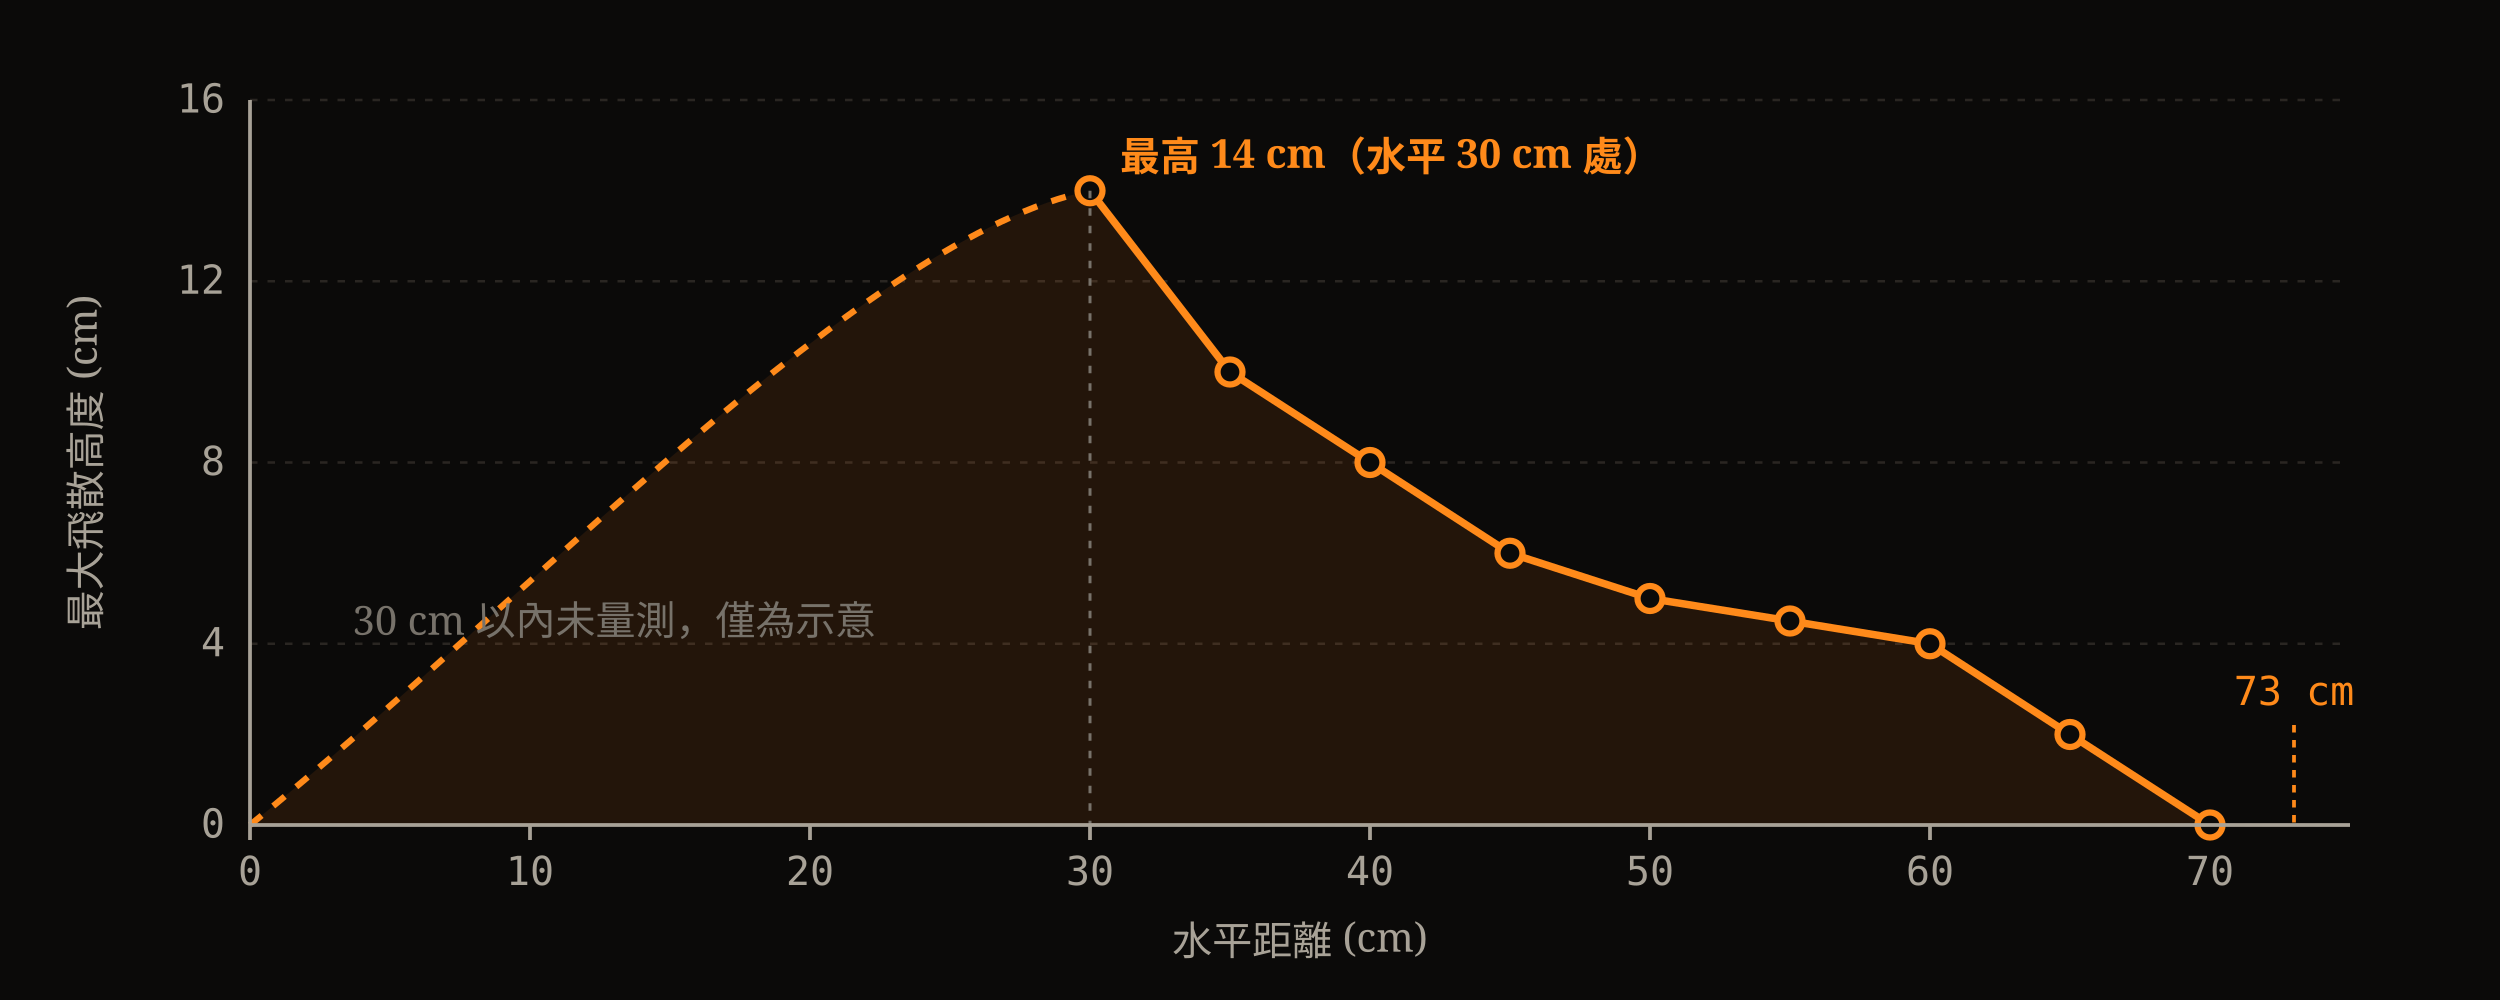
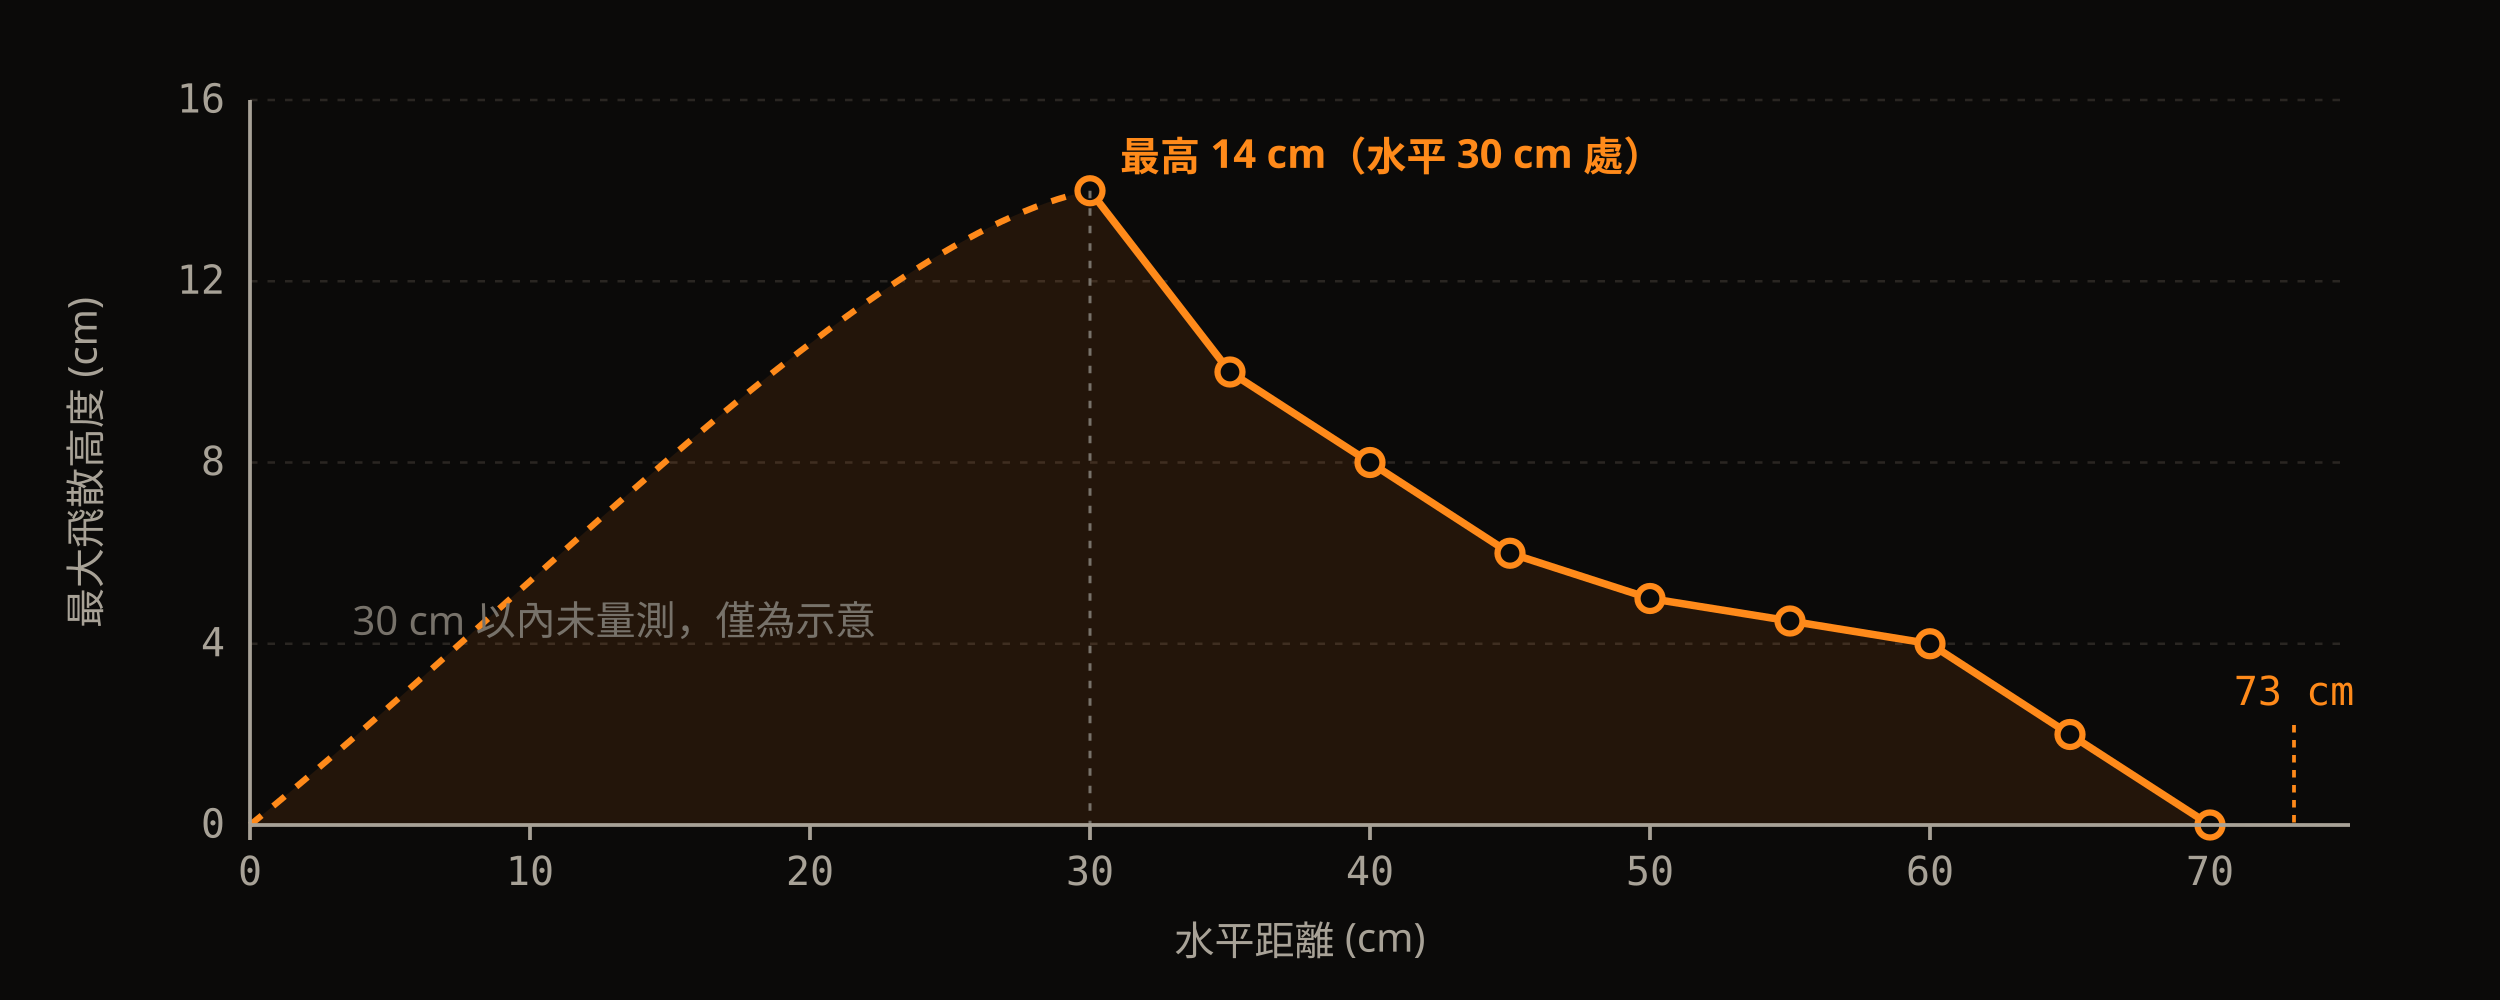
- <svg xmlns="http://www.w3.org/2000/svg" viewBox="0 0 1000 400" width="1000" height="400" font-family="'Noto Serif TC','Songti TC','PMingLiU',serif">
+ <svg xmlns="http://www.w3.org/2000/svg" viewBox="0 0 1000 400" width="1000" height="400" font-family="'Noto Sans TC','PingFang TC','Microsoft JhengHei',sans-serif">
  <style>text{fill:#f2efe8;font-size:16px}.m{fill:#a8a297}.f{fill:#77726a}.a{fill:#ff8a1a}.a2{fill:#ffb35c}.e{fill:#7fd6a4}.b{fill:#8fb8e8}.d{fill:#ff5a2e}.k{fill:#111}.mono{font-family:'JetBrains Mono',Consolas,monospace}.c{text-anchor:middle}.r{text-anchor:end}.bold{font-weight:700}</style>
  <defs>
    <pattern id="hA" width="9" height="9" patternUnits="userSpaceOnUse" patternTransform="rotate(45)">
      <rect width="9" height="9" fill="#ff8a1a" fill-opacity="0.1" />
      <line x1="0" y1="0" x2="0" y2="9" stroke="#ff8a1a" stroke-width="1.6" stroke-opacity="0.55" />
    </pattern>
    <pattern id="hG" width="9" height="9" patternUnits="userSpaceOnUse" patternTransform="rotate(45)">
      <rect width="9" height="9" fill="#a8a297" fill-opacity="0.06" />
      <line x1="0" y1="0" x2="0" y2="9" stroke="#a8a297" stroke-width="1.6" stroke-opacity="0.45" />
    </pattern>
    <pattern id="hE" width="9" height="9" patternUnits="userSpaceOnUse" patternTransform="rotate(45)">
      <rect width="9" height="9" fill="#7fd6a4" fill-opacity="0.08" />
      <line x1="0" y1="0" x2="0" y2="9" stroke="#7fd6a4" stroke-width="1.6" stroke-opacity="0.5" />
    </pattern>
    <marker id="mA" viewBox="0 0 10 10" refX="9" refY="5" markerWidth="7" markerHeight="7" orient="auto-start-reverse">
      <path d="M0,0L10,5L0,10z" fill="#ff8a1a" />
    </marker>
    <marker id="mM" viewBox="0 0 10 10" refX="9" refY="5" markerWidth="7" markerHeight="7" orient="auto-start-reverse">
      <path d="M0,0L10,5L0,10z" fill="#a8a297" />
    </marker>
    <marker id="mE" viewBox="0 0 10 10" refX="9" refY="5" markerWidth="7" markerHeight="7" orient="auto-start-reverse">
      <path d="M0,0L10,5L0,10z" fill="#7fd6a4" />
    </marker>
    <marker id="mF" viewBox="0 0 10 10" refX="9" refY="5" markerWidth="7" markerHeight="7" orient="auto-start-reverse">
      <path d="M0,0L10,5L0,10z" fill="#77726a" />
    </marker>
    <marker id="mB" viewBox="0 0 10 10" refX="9" refY="5" markerWidth="7" markerHeight="7" orient="auto-start-reverse">
      <path d="M0,0L10,5L0,10z" fill="#8fb8e8" />
    </marker>
    <marker id="mT" viewBox="0 0 10 10" refX="9" refY="5" markerWidth="7" markerHeight="7" orient="auto-start-reverse">
      <path d="M0,0L10,5L0,10z" fill="#f2efe8" />
    </marker>
  </defs>
  <rect width="1000" height="400" fill="#0b0a09" />
  <line x1="100" y1="330" x2="940" y2="330" stroke="#2a2622" stroke-width="1" stroke-dasharray="3 4" />
  <text x="90" y="335" class="m r mono" font-size="12">0</text>
  <line x1="100" y1="257.5" x2="940" y2="257.5" stroke="#2a2622" stroke-width="1" stroke-dasharray="3 4" />
  <text x="90" y="262.5" class="m r mono" font-size="12">4</text>
  <line x1="100" y1="185" x2="940" y2="185" stroke="#2a2622" stroke-width="1" stroke-dasharray="3 4" />
  <text x="90" y="190" class="m r mono" font-size="12">8</text>
  <line x1="100" y1="112.5" x2="940" y2="112.5" stroke="#2a2622" stroke-width="1" stroke-dasharray="3 4" />
  <text x="90" y="117.5" class="m r mono" font-size="12">12</text>
  <line x1="100" y1="40" x2="940" y2="40" stroke="#2a2622" stroke-width="1" stroke-dasharray="3 4" />
  <text x="90" y="45" class="m r mono" font-size="12">16</text>
  <line x1="100" y1="330" x2="100" y2="336" stroke="#a8a297" stroke-width="1.5" />
  <text x="100" y="354" class="c m mono" font-size="12">0</text>
  <line x1="212" y1="330" x2="212" y2="336" stroke="#a8a297" stroke-width="1.5" />
  <text x="212" y="354" class="c m mono" font-size="12">10</text>
  <line x1="324" y1="330" x2="324" y2="336" stroke="#a8a297" stroke-width="1.5" />
  <text x="324" y="354" class="c m mono" font-size="12">20</text>
  <line x1="436" y1="330" x2="436" y2="336" stroke="#a8a297" stroke-width="1.5" />
  <text x="436" y="354" class="c m mono" font-size="12">30</text>
  <line x1="548" y1="330" x2="548" y2="336" stroke="#a8a297" stroke-width="1.5" />
  <text x="548" y="354" class="c m mono" font-size="12">40</text>
  <line x1="660" y1="330" x2="660" y2="336" stroke="#a8a297" stroke-width="1.5" />
  <text x="660" y="354" class="c m mono" font-size="12">50</text>
  <line x1="772" y1="330" x2="772" y2="336" stroke="#a8a297" stroke-width="1.5" />
  <text x="772" y="354" class="c m mono" font-size="12">60</text>
  <line x1="884" y1="330" x2="884" y2="336" stroke="#a8a297" stroke-width="1.5" />
  <text x="884" y="354" class="c m mono" font-size="12">70</text>
  <path d="M100,330 C212,239.4 346.4,94.4 436,76.3 L436,76.3 L492,148.8 L548,185 L604,221.3 L660,239.4 L716,248.4 L772,257.5 L828,293.8 L884,330 Z" fill="rgba(255,122,26,.10)" />
  <path d="M100,330 C212,239.4 346.4,94.4 436,76.3" fill="none" stroke="#ff8a1a" stroke-width="2.5" stroke-dasharray="6 6" />
  <polyline points="436,76.3 492,148.8 548,185 604,221.3 660,239.4 716,248.4 772,257.5 828,293.8 884,330" fill="none" stroke="#ff8a1a" stroke-width="3" stroke-linejoin="round" />
  <circle cx="436" cy="76.3" r="5" fill="#0b0a09" stroke="#ff8a1a" stroke-width="2.5" />
  <circle cx="492" cy="148.8" r="5" fill="#0b0a09" stroke="#ff8a1a" stroke-width="2.5" />
  <circle cx="548" cy="185" r="5" fill="#0b0a09" stroke="#ff8a1a" stroke-width="2.5" />
  <circle cx="604" cy="221.3" r="5" fill="#0b0a09" stroke="#ff8a1a" stroke-width="2.5" />
  <circle cx="660" cy="239.4" r="5" fill="#0b0a09" stroke="#ff8a1a" stroke-width="2.5" />
  <circle cx="716" cy="248.4" r="5" fill="#0b0a09" stroke="#ff8a1a" stroke-width="2.5" />
  <circle cx="772" cy="257.5" r="5" fill="#0b0a09" stroke="#ff8a1a" stroke-width="2.5" />
  <circle cx="828" cy="293.8" r="5" fill="#0b0a09" stroke="#ff8a1a" stroke-width="2.5" />
  <circle cx="884" cy="330" r="5" fill="#0b0a09" stroke="#ff8a1a" stroke-width="2.5" />
  <line x1="436" y1="76.3" x2="436" y2="330" stroke="#77726a" stroke-width="1.2" stroke-dasharray="3 4" />
  <text x="448" y="68.3" class="a bold" font-size="15">最高 14 cm（水平 30 cm 處）</text>
  <text x="245.6" y="253.9" class="f c" font-size="13">30 cm 以內未量測，僅為示意</text>
  <line x1="917.6" y1="290" x2="917.6" y2="330" stroke="#ff8a1a" stroke-width="1.5" stroke-dasharray="3 3" />
  <text x="917.6" y="282" class="c a mono" font-size="13">73 cm</text>
  <line x1="100" y1="330" x2="940" y2="330" stroke="#a8a297" stroke-width="1.5" />
  <line x1="100" y1="40" x2="100" y2="330" stroke="#a8a297" stroke-width="1.5" />
  <text x="520" y="382" class="c m" font-size="14">水平距離 (cm)</text>
  <text x="40" y="185" class="c m" font-size="14" transform="rotate(-90 40 185)">最大飛散高度 (cm)</text>
</svg>
